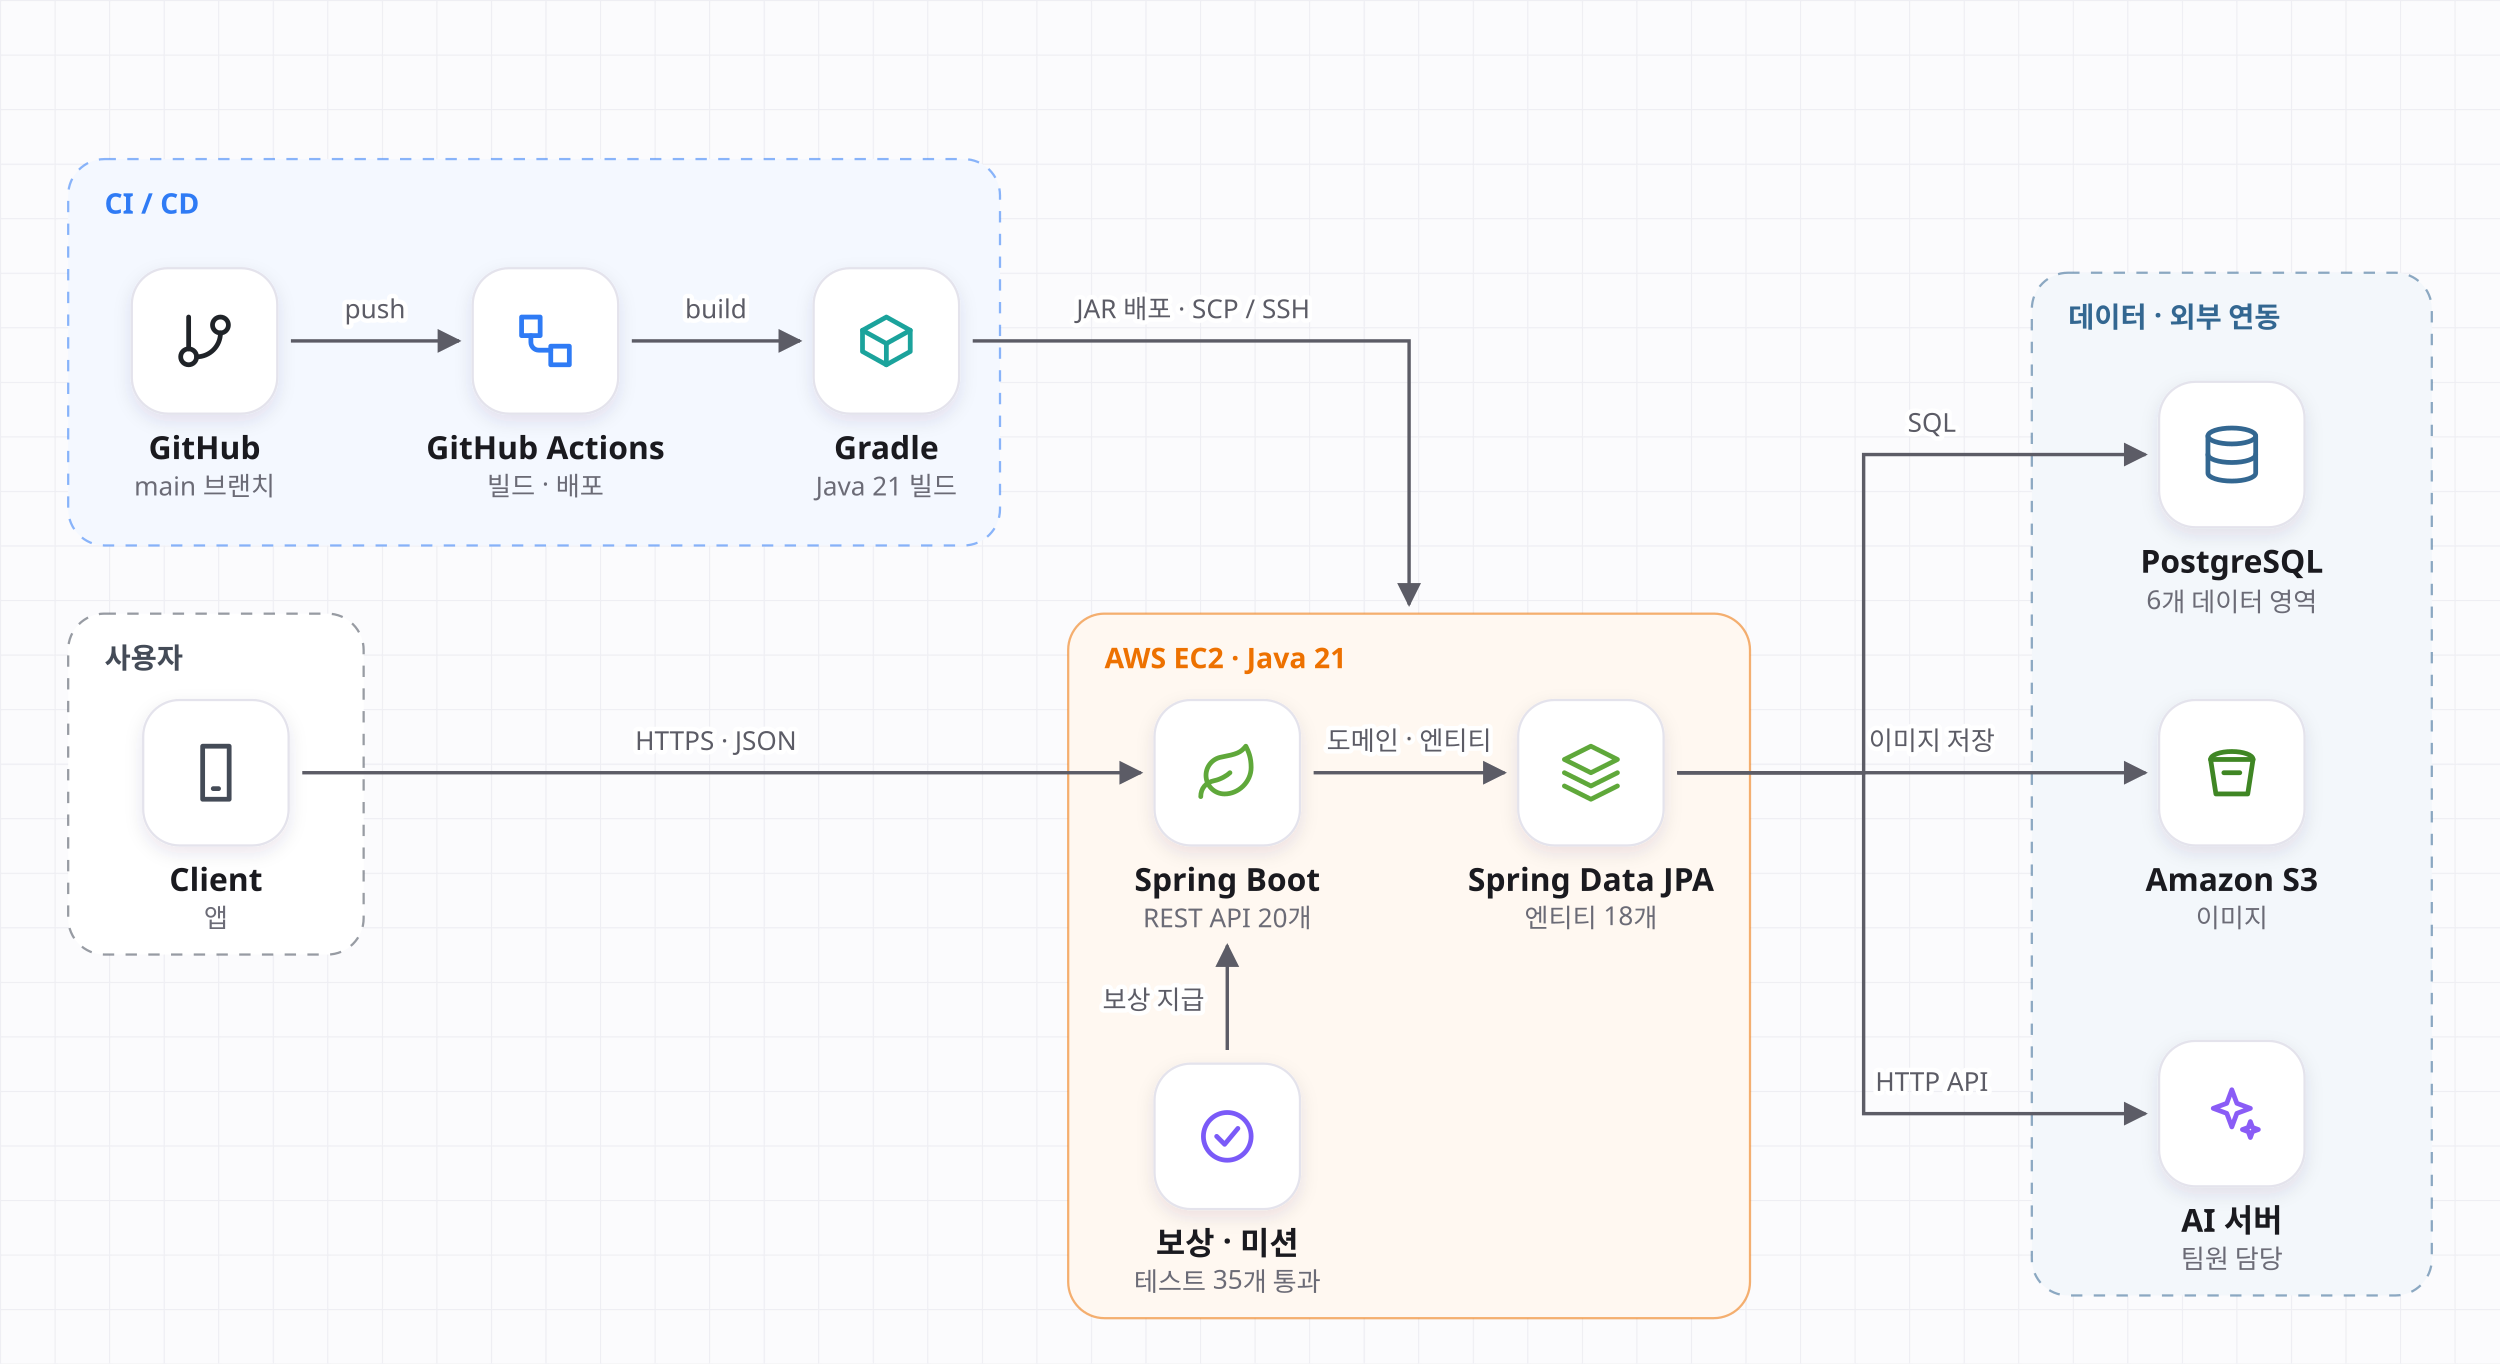
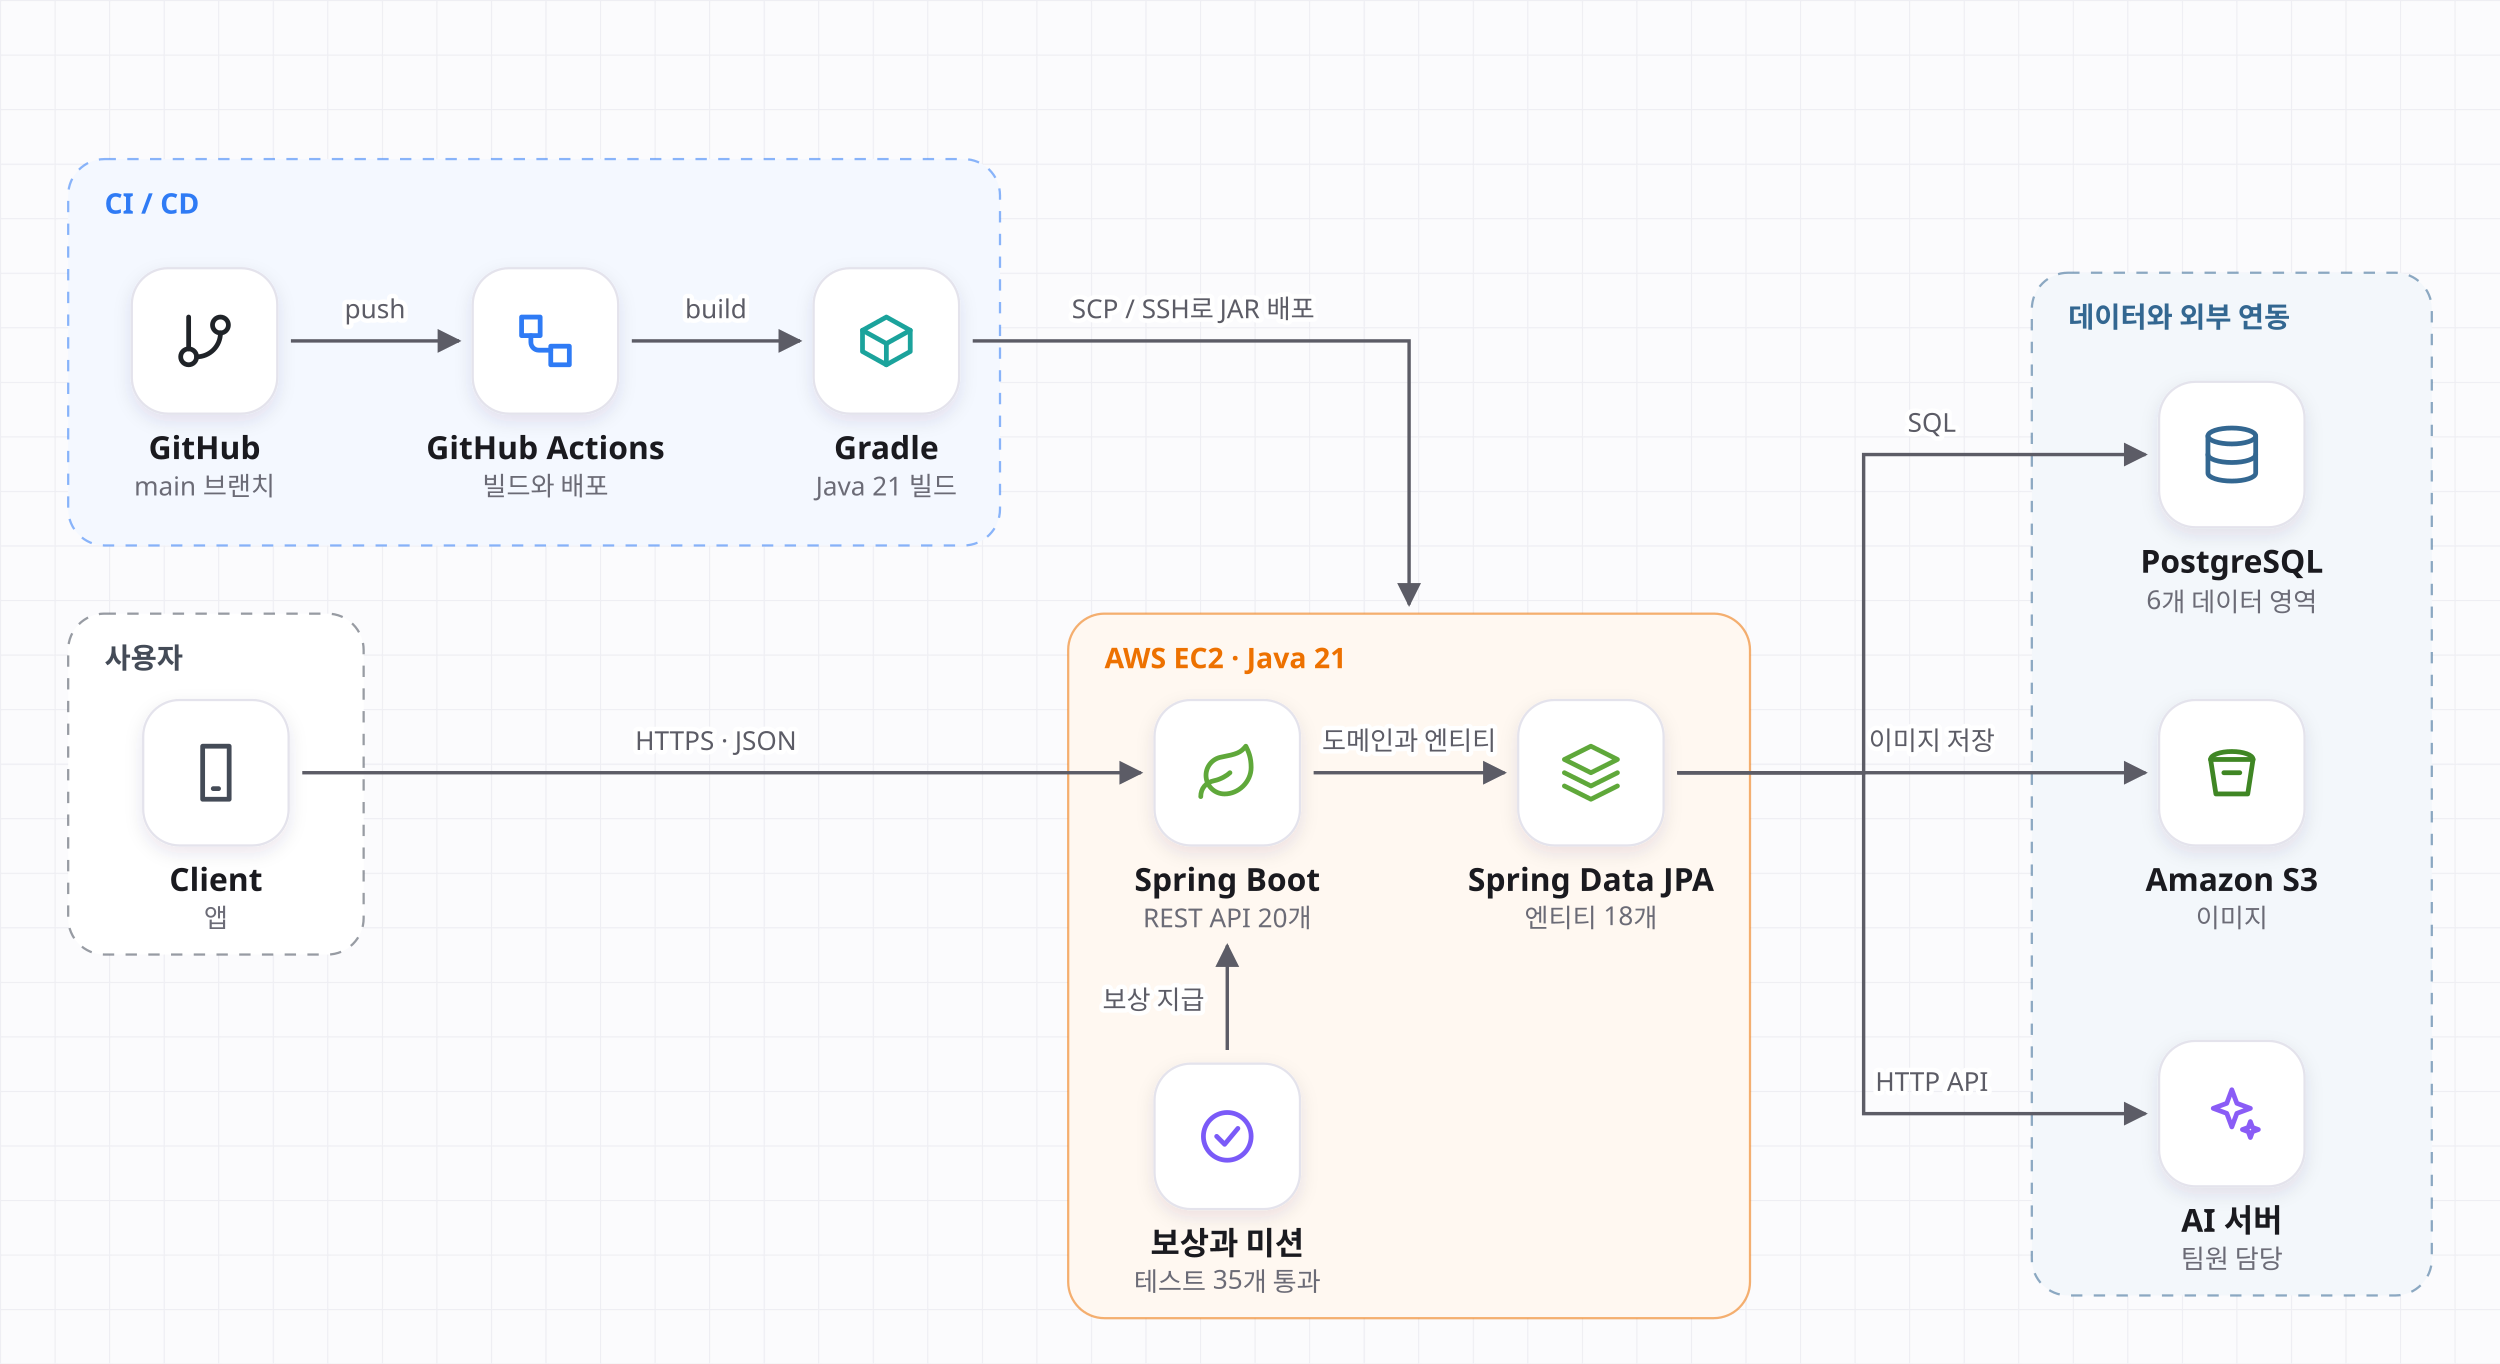
<svg xmlns="http://www.w3.org/2000/svg" viewBox="0 0 1100 600" width="1100" height="600" role="img" aria-label="Doody 서비스 아키텍처">
  <defs>
    <pattern id="gr" width="24" height="24" patternUnits="userSpaceOnUse">
      <path d="M24 0H0V24" fill="none" stroke="#EEEEF3" stroke-width="1" />
    </pattern>
    <filter id="sh" x="-30%" y="-30%" width="160%" height="170%">
      <feDropShadow dx="0" dy="3" stdDeviation="4" flood-color="#2A2450" flood-opacity=".10" />
    </filter>
    <marker id="ar" viewBox="0 0 10 10" refX="9" refY="5" markerWidth="7" markerHeight="7" orient="auto-start-reverse">
      <path d="M0 0L10 5L0 10z" fill="#5C5C66" />
    </marker>
    <style>text{font-family:'Pretendard','Noto Sans KR','Apple SD Gothic Neo','Malgun Gothic',sans-serif}.t{font-size:14px;font-weight:600;fill:#1A1A1F}.s{font-size:11.5px;fill:#6B6B76}.g{font-size:12.5px;font-weight:600}.e{font-size:11.5px;font-weight:500;paint-order:stroke;stroke:#fff;stroke-width:4px;stroke-linejoin:round}</style>
  </defs>
  <rect width="1100" height="600" fill="#FBFBFD" />
  <rect width="1100" height="600" fill="url(#gr)" />
  <rect x="30" y="70" width="410" height="170" rx="16" fill="#F4F8FF" stroke="#2F7BF5" stroke-opacity=".55" stroke-dasharray="5 5" />
  <text x="46" y="94" class="g" fill="#2F7BF5">CI / CD</text>
  <rect x="30" y="270" width="130" height="150" rx="16" fill="#FFFFFF" stroke="#444B57" stroke-opacity=".55" stroke-dasharray="5 5" />
  <text x="46" y="294" class="g" fill="#444B57">사용자</text>
  <rect x="470" y="270" width="300" height="310" rx="16" fill="#FFF8F1" stroke="#ED7100" stroke-opacity=".55" />
  <text x="486" y="294" class="g" fill="#ED7100">AWS EC2 · Java 21</text>
  <rect x="894" y="120" width="176" height="450" rx="16" fill="#F3F7FB" stroke="#336791" stroke-opacity=".55" stroke-dasharray="5 5" />
-   <text x="910" y="144" class="g" fill="#336791">데이터 · 외부 연동</text>
+   <text x="910" y="144" class="g" fill="#336791">데이터와 외부 연동</text>
  <path d="M128,150 L202,150" fill="none" stroke="#5C5C66" stroke-width="1.5" marker-end="url(#ar)" />
  <text x="165" y="140" text-anchor="middle" class="e" fill="#5C5C66">push</text>
  <path d="M278,150 L352,150" fill="none" stroke="#5C5C66" stroke-width="1.5" marker-end="url(#ar)" />
  <text x="315" y="140" text-anchor="middle" class="e" fill="#5C5C66">build</text>
  <path d="M428,150 L620,150 L620,266" fill="none" stroke="#5C5C66" stroke-width="1.5" marker-end="url(#ar)" />
-   <text x="525" y="140" text-anchor="middle" class="e" fill="#5C5C66">JAR 배포 · SCP / SSH</text>
+   <text x="525" y="140" text-anchor="middle" class="e" fill="#5C5C66">SCP / SSH로 JAR 배포</text>
  <path d="M133,340 L502,340" fill="none" stroke="#5C5C66" stroke-width="1.5" marker-end="url(#ar)" />
  <text x="315" y="330" text-anchor="middle" class="e" fill="#5C5C66">HTTPS · JSON</text>
  <path d="M578,340 L662,340" fill="none" stroke="#5C5C66" stroke-width="1.5" marker-end="url(#ar)" />
-   <text x="620" y="330" text-anchor="middle" class="e" fill="#5C5C66">도메인 · 엔티티</text>
+   <text x="620" y="330" text-anchor="middle" class="e" fill="#5C5C66">도메인과 엔티티</text>
  <path d="M540,462 L540,416" fill="none" stroke="#5C5C66" stroke-width="1.5" marker-end="url(#ar)" />
  <text x="530" y="444" text-anchor="end" class="e" fill="#5C5C66">보상 지급</text>
  <path d="M738,340 L820,340 L820,200 L944,200" fill="none" stroke="#5C5C66" stroke-width="1.5" marker-end="url(#ar)" />
  <text x="850" y="190" text-anchor="middle" class="e" fill="#5C5C66">SQL</text>
  <path d="M738,340 L944,340" fill="none" stroke="#5C5C66" stroke-width="1.5" marker-end="url(#ar)" />
  <text x="850" y="330" text-anchor="middle" class="e" fill="#5C5C66">이미지 저장</text>
  <path d="M738,340 L820,340 L820,490 L944,490" fill="none" stroke="#5C5C66" stroke-width="1.5" marker-end="url(#ar)" />
  <text x="850" y="480" text-anchor="middle" class="e" fill="#5C5C66">HTTP API</text>
  <g transform="translate(58,118)">
    <rect width="64" height="64" rx="16" fill="#fff" stroke="#E4E3EC" filter="url(#sh)" />
    <g transform="translate(18,18) scale(1.1667)" fill="none" stroke="#1F2328" stroke-width="1.8" stroke-linecap="round" stroke-linejoin="round">
      <path d="M6 3v12" />
      <path d="M18 9a3 3 0 1 0 0-6 3 3 0 0 0 0 6z" />
      <path d="M6 21a3 3 0 1 0 0-6 3 3 0 0 0 0 6z" />
      <path d="M18 9a9 9 0 0 1-9 9" />
    </g>
  </g>
  <text x="90" y="202" text-anchor="middle" class="t">GitHub</text>
  <text x="90" y="218" text-anchor="middle" class="s">main 브랜치</text>
  <g transform="translate(208,118)">
    <rect width="64" height="64" rx="16" fill="#fff" stroke="#E4E3EC" filter="url(#sh)" />
    <g transform="translate(18,18) scale(1.1667)" fill="none" stroke="#2F7BF5" stroke-width="1.8" stroke-linecap="round" stroke-linejoin="round">
      <path d="M3 3h7v7H3z" />
      <path d="M14 14h7v7h-7z" />
      <path d="M6.5 10v2.5a3 3 0 0 0 3 3H14" />
    </g>
  </g>
  <text x="240" y="202" text-anchor="middle" class="t">GitHub Actions</text>
-   <text x="240" y="218" text-anchor="middle" class="s">빌드 · 배포</text>
+   <text x="240" y="218" text-anchor="middle" class="s">빌드와 배포</text>
  <g transform="translate(358,118)">
    <rect width="64" height="64" rx="16" fill="#fff" stroke="#E4E3EC" filter="url(#sh)" />
    <g transform="translate(18,18) scale(1.1667)" fill="none" stroke="#1BA39C" stroke-width="1.8" stroke-linecap="round" stroke-linejoin="round">
      <path d="M21 8l-9-5-9 5 9 5 9-5z" />
      <path d="M3 8v8l9 5 9-5V8" />
      <path d="M12 13v8" />
    </g>
  </g>
  <text x="390" y="202" text-anchor="middle" class="t">Gradle</text>
  <text x="390" y="218" text-anchor="middle" class="s">Java 21 빌드</text>
  <g transform="translate(63,308)">
    <rect width="64" height="64" rx="16" fill="#fff" stroke="#E4E3EC" filter="url(#sh)" />
    <g transform="translate(18,18) scale(1.1667)" fill="none" stroke="#444B57" stroke-width="1.8" stroke-linecap="round" stroke-linejoin="round">
      <path d="M7 2h10v20H7z" />
      <path d="M11 18h2" />
    </g>
  </g>
  <text x="95" y="392" text-anchor="middle" class="t">Client</text>
  <text x="95" y="408" text-anchor="middle" class="s">앱</text>
  <g transform="translate(508,308)">
    <rect width="64" height="64" rx="16" fill="#fff" stroke="#E4E3EC" filter="url(#sh)" />
    <g transform="translate(18,18) scale(1.1667)" fill="none" stroke="#5FA83A" stroke-width="1.8" stroke-linecap="round" stroke-linejoin="round">
      <path d="M11 20A7 7 0 0 1 9.8 6.1C15.5 5 17 4.48 19 2c1 2 2 4.18 2 8 0 5.5-4.78 10-10 10Z" />
      <path d="M2 21c0-3 1.85-5.36 5.08-6C9.5 14.52 12 13 13 12" />
    </g>
  </g>
  <text x="540" y="392" text-anchor="middle" class="t">Spring Boot</text>
  <text x="540" y="408" text-anchor="middle" class="s">REST API 20개</text>
  <g transform="translate(668,308)">
    <rect width="64" height="64" rx="16" fill="#fff" stroke="#E4E3EC" filter="url(#sh)" />
    <g transform="translate(18,18) scale(1.1667)" fill="none" stroke="#5FA83A" stroke-width="1.8" stroke-linecap="round" stroke-linejoin="round">
      <path d="M12 2l10 5-10 5L2 7l10-5z" />
      <path d="M2 12l10 5 10-5" />
      <path d="M2 17l10 5 10-5" />
    </g>
  </g>
  <text x="700" y="392" text-anchor="middle" class="t">Spring Data JPA</text>
  <text x="700" y="408" text-anchor="middle" class="s">엔티티 18개</text>
  <g transform="translate(508,468)">
    <rect width="64" height="64" rx="16" fill="#fff" stroke="#E4E3EC" filter="url(#sh)" />
    <g transform="translate(18,18) scale(1.1667)" fill="none" stroke="#7A5AF8" stroke-width="1.8" stroke-linecap="round" stroke-linejoin="round">
      <path d="M12 21a9 9 0 1 0 0-18 9 9 0 0 0 0 18z" />
      <path d="M8 12l3 3 5-6" />
    </g>
  </g>
-   <text x="540" y="552" text-anchor="middle" class="t">보상 · 미션</text>
+   <text x="540" y="552" text-anchor="middle" class="t">보상과 미션</text>
  <text x="540" y="568" text-anchor="middle" class="s">테스트 35개 통과</text>
  <g transform="translate(950,168)">
    <rect width="64" height="64" rx="16" fill="#fff" stroke="#E4E3EC" filter="url(#sh)" />
    <g transform="translate(18,18) scale(1.1667)" fill="none" stroke="#336791" stroke-width="1.8" stroke-linecap="round" stroke-linejoin="round">
      <path d="M12 8c4.97 0 9-1.34 9-3s-4.03-3-9-3-9 1.34-9 3 4.03 3 9 3z" />
      <path d="M3 5v14c0 1.66 4.03 3 9 3s9-1.34 9-3V5" />
      <path d="M3 12c0 1.66 4.03 3 9 3s9-1.34 9-3" />
    </g>
  </g>
  <text x="982" y="252" text-anchor="middle" class="t">PostgreSQL</text>
  <text x="982" y="268" text-anchor="middle" class="s">6개 데이터 영역</text>
  <g transform="translate(950,308)">
    <rect width="64" height="64" rx="16" fill="#fff" stroke="#E4E3EC" filter="url(#sh)" />
    <g transform="translate(18,18) scale(1.1667)" fill="none" stroke="#3F8624" stroke-width="1.8" stroke-linecap="round" stroke-linejoin="round">
      <path d="M4 7h16l-2 13H6L4 7z" />
      <path d="M4 7c0-1.7 3.6-3 8-3s8 1.3 8 3" />
      <path d="M9 12h6" />
    </g>
  </g>
  <text x="982" y="392" text-anchor="middle" class="t">Amazon S3</text>
  <text x="982" y="408" text-anchor="middle" class="s">이미지</text>
  <g transform="translate(950,458)">
    <rect width="64" height="64" rx="16" fill="#fff" stroke="#E4E3EC" filter="url(#sh)" />
    <g transform="translate(18,18) scale(1.1667)" fill="none" stroke="#8A5CF6" stroke-width="1.8" stroke-linecap="round" stroke-linejoin="round">
      <path d="M12 3l1.9 5.1L19 10l-5.1 1.9L12 17l-1.9-5.1L5 10l5.1-1.9z" />
      <path d="M19 15l.8 2.2L22 18l-2.2.8L19 21l-.8-2.2L16 18l2.2-.8z" />
    </g>
  </g>
  <text x="982" y="542" text-anchor="middle" class="t">AI 서버</text>
  <text x="982" y="558" text-anchor="middle" class="s">팀원 담당</text>
</svg>
